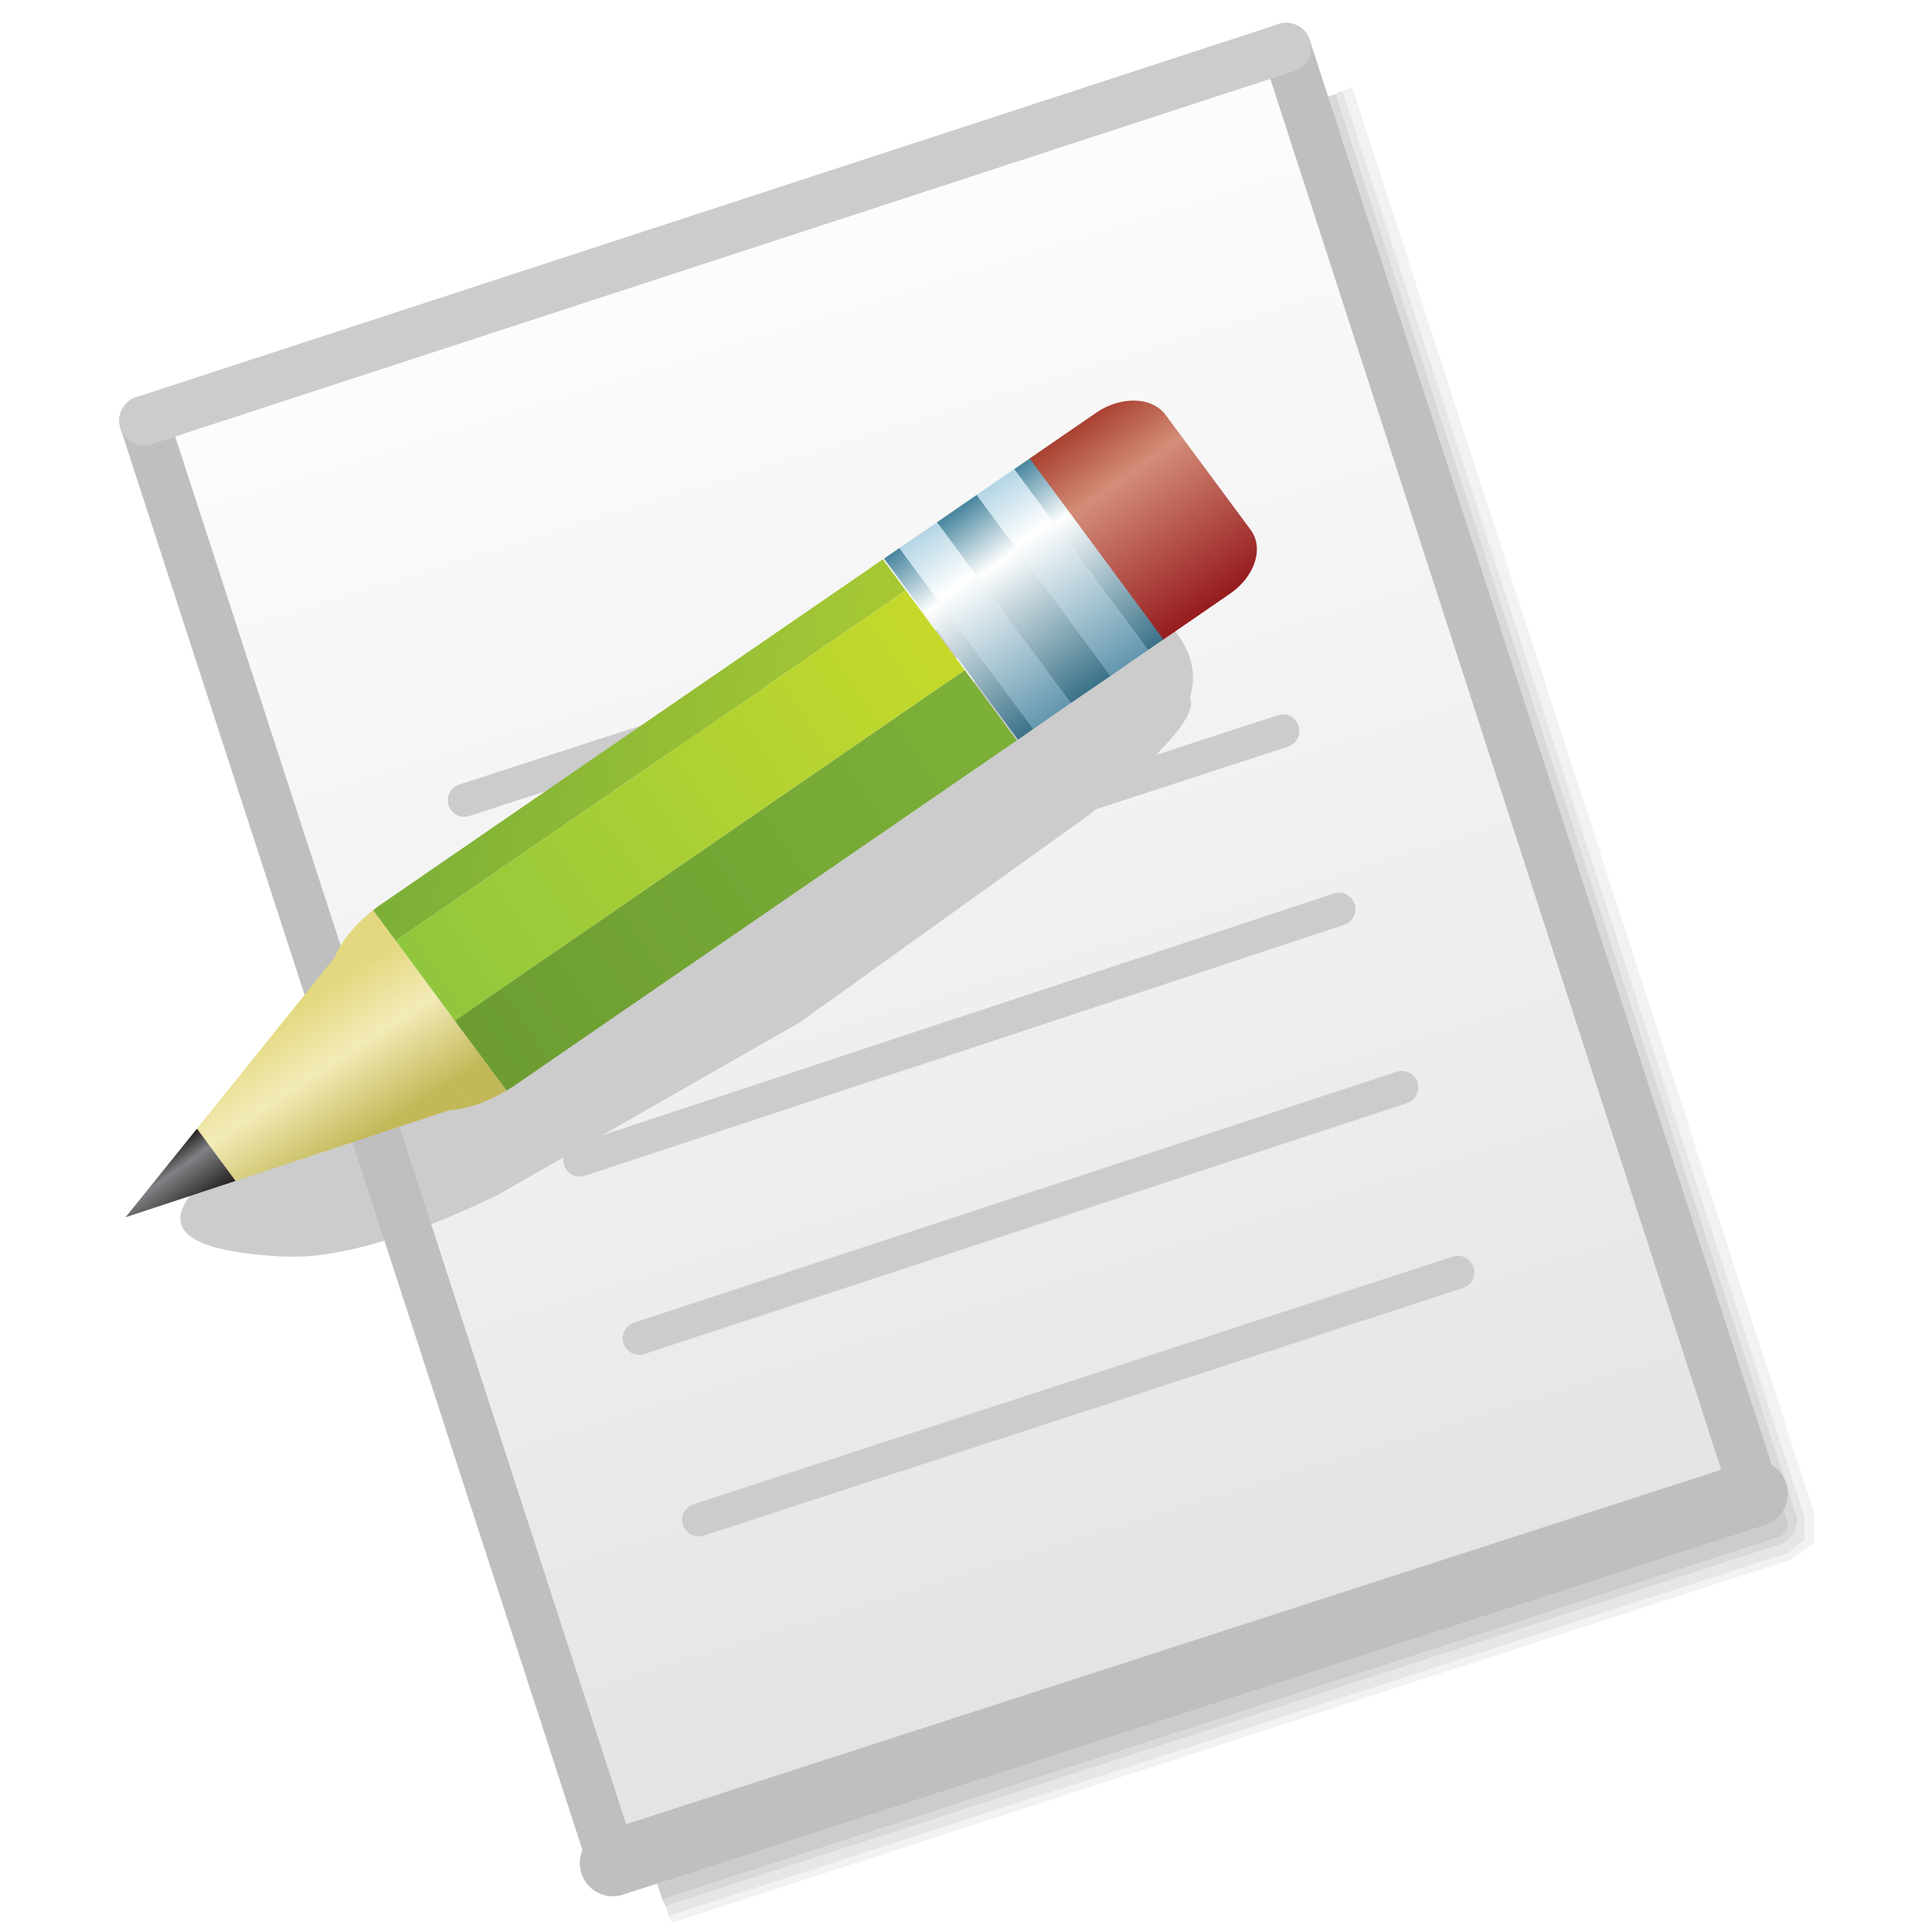
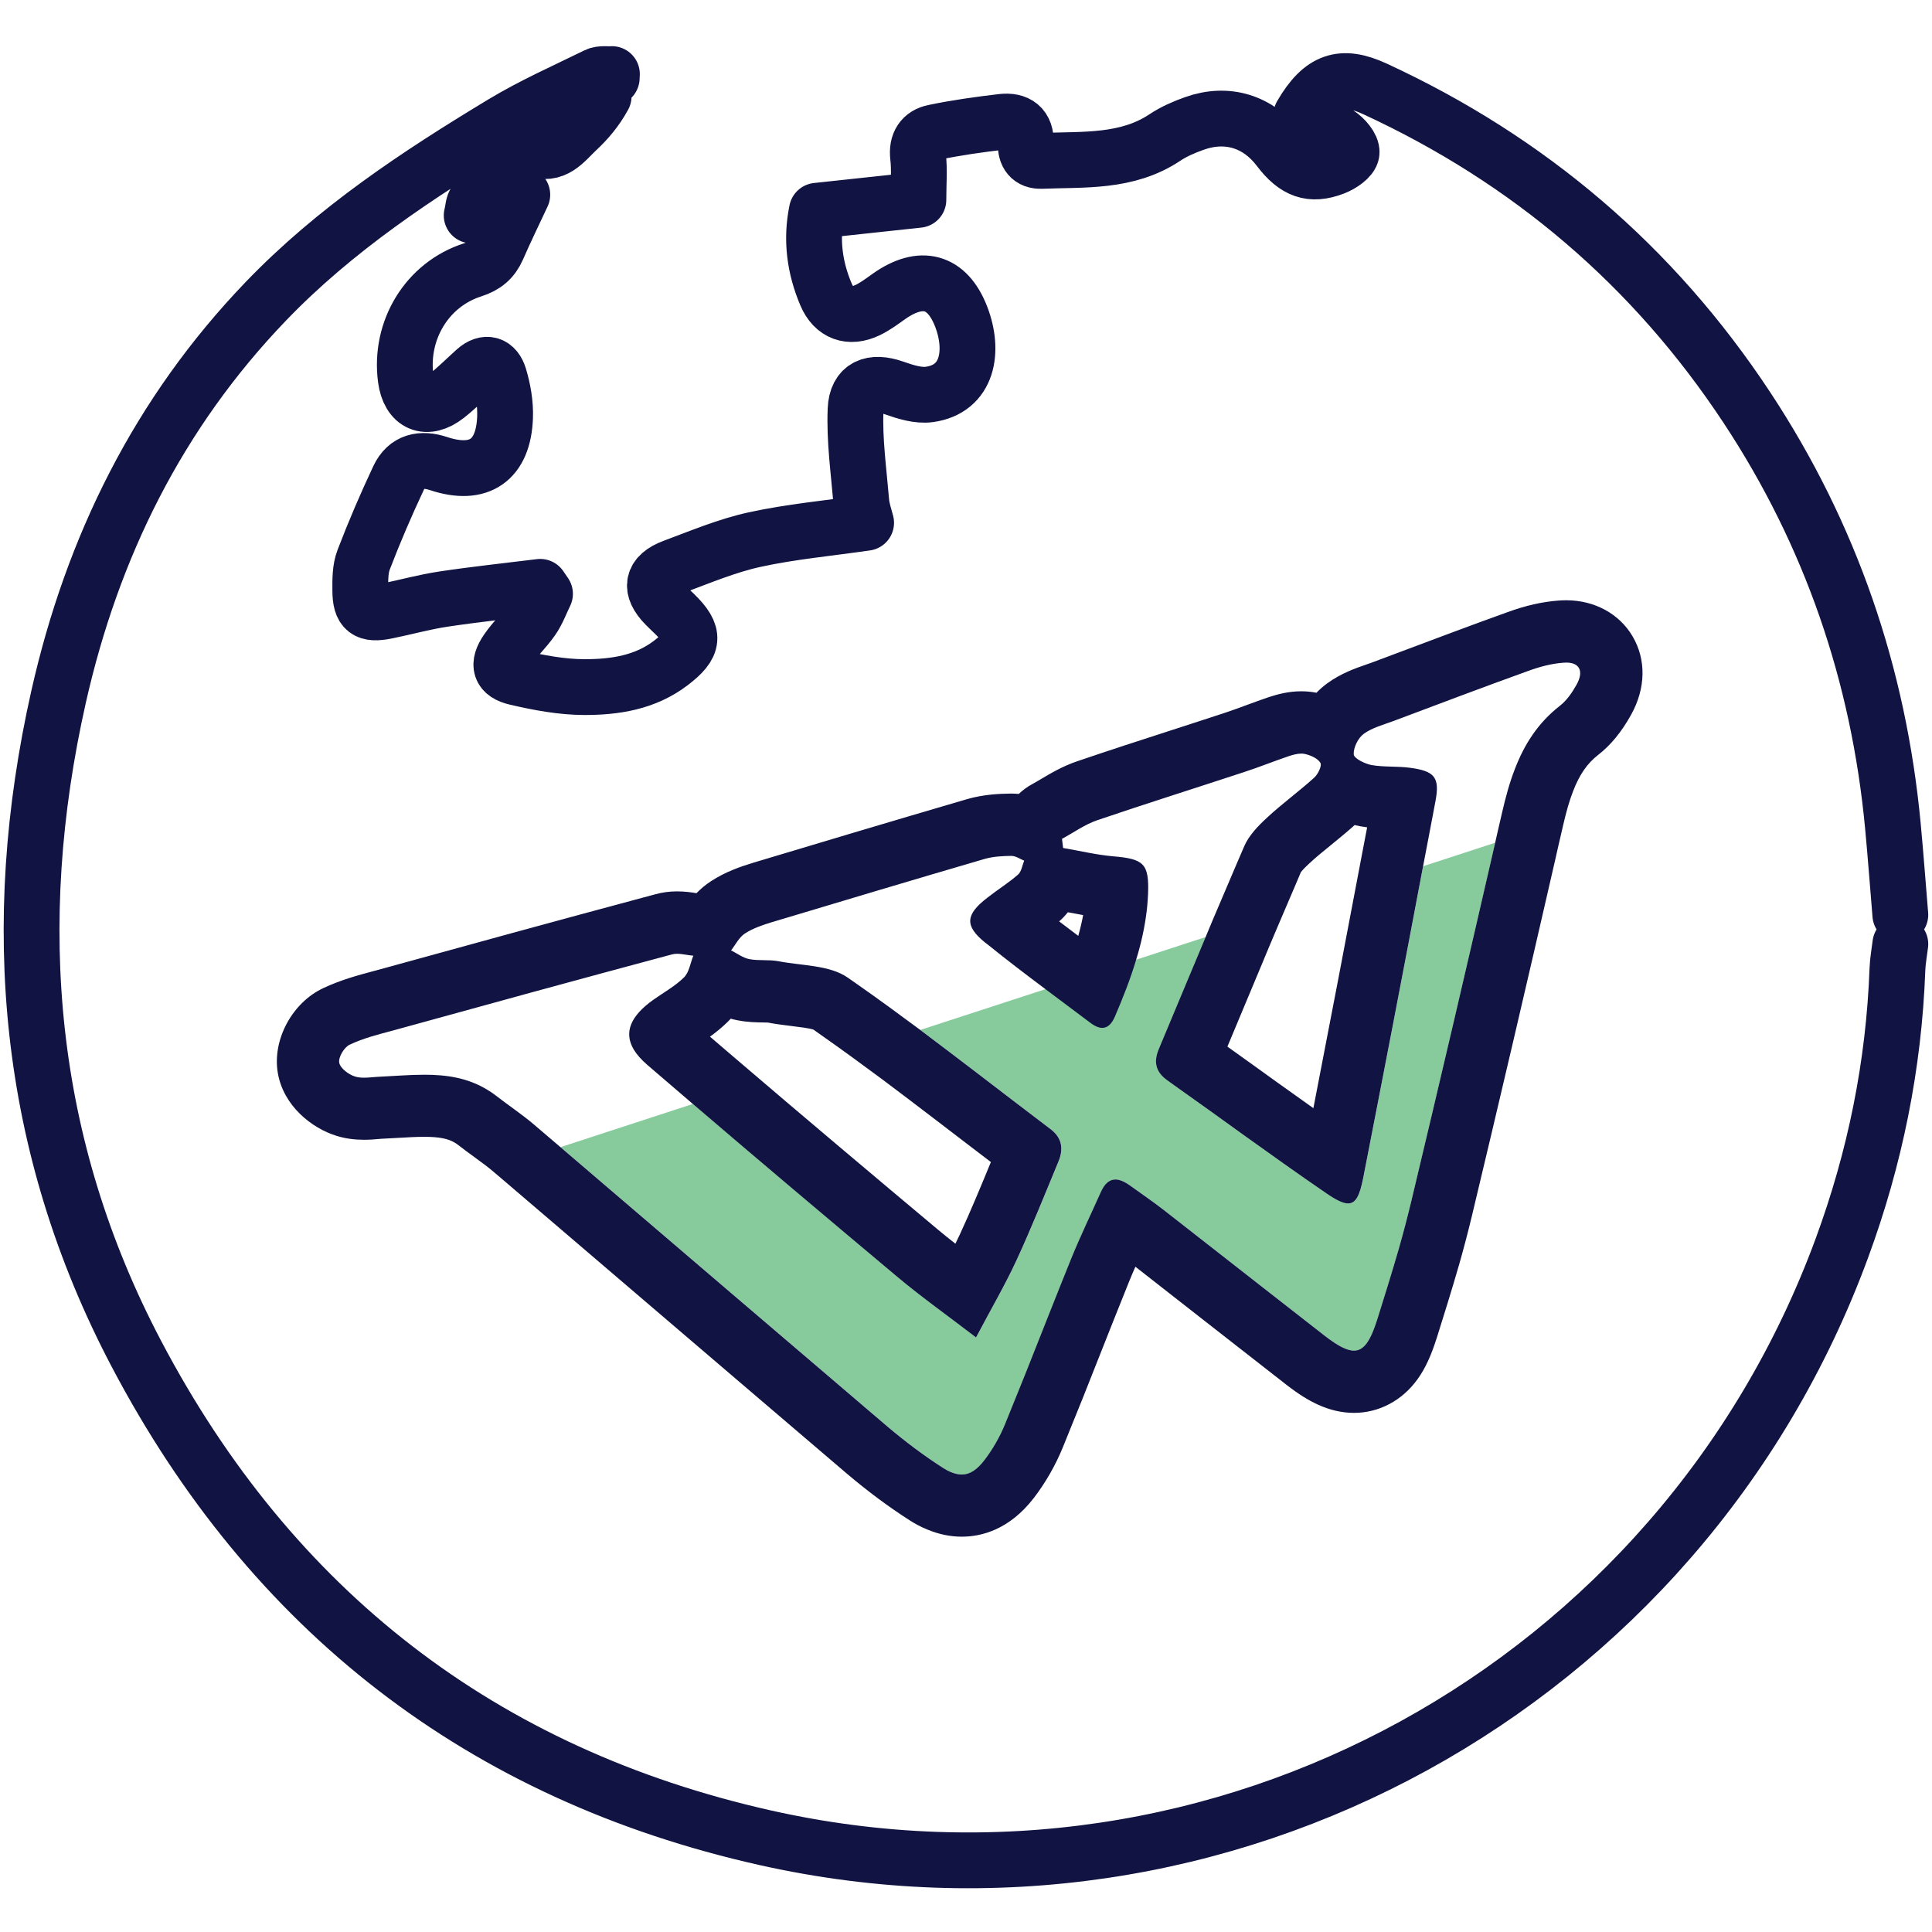
- <svg xmlns="http://www.w3.org/2000/svg" version="1.1" width="30" height="30" id="svg2" xml:space="preserve">
-   <defs id="defs6">
-     <clipPath id="clipPath20">
-       <path d="m 0,29.583 28.917,0 L 28.917,0 0,0 0,29.583 z" id="path22" />
-     </clipPath>
-     <clipPath id="clipPath28">
-       <path d="m 10.5,28.183 17.35,0 0,-27.8 -17.35,0 0,27.8 z" id="path30" />
-     </clipPath>
-     <clipPath id="clipPath44">
-       <path d="m 10.45,28.133 17.25,0 0,-27.649 -17.25,0 0,27.649 z" id="path46" />
-     </clipPath>
-     <clipPath id="clipPath60">
-       <path d="m 10.4,28.083 17.2,0 0,-27.45 -17.2,0 0,27.45 z" id="path62" />
-     </clipPath>
-     <clipPath id="clipPath76">
-       <path d="m 19.85,28.683 7.1,-21.85 -17.35,-5.6 -7.1,21.85 17.35,5.6 z" id="path78" />
-     </clipPath>
-     <linearGradient x1="0" y1="0" x2="1" y2="0" id="linearGradient84" gradientUnits="userSpaceOnUse" gradientTransform="matrix(8.750417,-26.92627,21.85102,7.100339,10.34473,28.43604)" spreadMethod="pad">
-       <stop id="stop86" style="stop-color:#ffffff;stop-opacity:1" offset="0" />
-       <stop id="stop88" style="stop-color:#e1e1e1;stop-opacity:1" offset="1" />
-     </linearGradient>
-     <clipPath id="clipPath96">
-       <path d="m 0,29.583 28.917,0 L 28.917,0 0,0 0,29.583 z" id="path98" />
-     </clipPath>
-     <clipPath id="clipPath140">
-       <path d="m 16.97,23.252 -1.022,-0.703 2.027,-2.742 1.024,0.705 c 0.378,0.259 0.517,0.691 0.313,0.967 l 0,0 -1.29,1.743 c -0.107,0.143 -0.285,0.215 -0.485,0.215 l 0,0 c -0.184,0 -0.386,-0.061 -0.567,-0.185" id="path142" />
-     </clipPath>
-     <linearGradient x1="0" y1="0" x2="1" y2="0" id="linearGradient148" gradientUnits="userSpaceOnUse" gradientTransform="matrix(1.991844,-2.792903,-2.792903,-1.991844,16.80957,23.16309)" spreadMethod="pad">
-       <stop id="stop150" style="stop-color:#a84031;stop-opacity:1" offset="0" />
-       <stop id="stop152" style="stop-color:#d48d78;stop-opacity:1" offset="0.309" />
-       <stop id="stop154" style="stop-color:#961b1e;stop-opacity:1" offset="1" />
-     </linearGradient>
-     <clipPath id="clipPath162">
-       <path d="m 13.99,21.203 2.029,-2.74 0.568,0.392 -2.026,2.739 -0.571,-0.391 z" id="path164" />
-     </clipPath>
-     <linearGradient x1="0" y1="0" x2="1" y2="0" id="linearGradient170" gradientUnits="userSpaceOnUse" gradientTransform="matrix(1.98504,-2.783363,-2.783363,-1.98504,14.29541,21.4209)" spreadMethod="pad">
-       <stop id="stop172" style="stop-color:#b4d5e5;stop-opacity:1" offset="0" />
-       <stop id="stop174" style="stop-color:#ffffff;stop-opacity:1" offset="0.285" />
-       <stop id="stop176" style="stop-color:#ffffff;stop-opacity:1" offset="0.285" />
-       <stop id="stop178" style="stop-color:#6397af;stop-opacity:1" offset="1" />
-     </linearGradient>
-     <clipPath id="clipPath186">
-       <path d="m 15.161,22.008 2.028,-2.742 0.569,0.394 -2.028,2.739 -0.569,-0.391 z" id="path188" />
-     </clipPath>
-     <linearGradient x1="0" y1="0" x2="1" y2="0" id="linearGradient194" gradientUnits="userSpaceOnUse" gradientTransform="matrix(1.98504,-2.783363,-2.783363,-1.98504,15.46777,22.22559)" spreadMethod="pad">
-       <stop id="stop196" style="stop-color:#b4d5e5;stop-opacity:1" offset="0" />
-       <stop id="stop198" style="stop-color:#ffffff;stop-opacity:1" offset="0.285" />
-       <stop id="stop200" style="stop-color:#ffffff;stop-opacity:1" offset="0.285" />
-       <stop id="stop202" style="stop-color:#6397af;stop-opacity:1" offset="1" />
-     </linearGradient>
-     <clipPath id="clipPath210">
-       <path d="m 14.561,21.594 2.026,-2.739 0.602,0.411 -2.028,2.742 -0.6,-0.414 z" id="path212" />
-     </clipPath>
-     <linearGradient x1="0" y1="0" x2="1" y2="0" id="linearGradient218" gradientUnits="userSpaceOnUse" gradientTransform="matrix(1.986174,-2.784953,-2.784953,-1.986174,14.88232,21.82227)" spreadMethod="pad">
-       <stop id="stop220" style="stop-color:#46859e;stop-opacity:1" offset="0" />
-       <stop id="stop222" style="stop-color:#ffffff;stop-opacity:1" offset="0.303" />
-       <stop id="stop224" style="stop-color:#ffffff;stop-opacity:1" offset="0.303" />
-       <stop id="stop226" style="stop-color:#3a7288;stop-opacity:1" offset="1" />
-     </linearGradient>
-     <clipPath id="clipPath234">
-       <path d="m 15.73,22.399 2.028,-2.739 0.233,0.159 -2.026,2.74 -0.235,-0.16 z" id="path236" />
-     </clipPath>
-     <linearGradient x1="0" y1="0" x2="1" y2="0" id="linearGradient242" gradientUnits="userSpaceOnUse" gradientTransform="matrix(1.982205,-2.779388,-2.779388,-1.982205,15.87012,22.49902)" spreadMethod="pad">
-       <stop id="stop244" style="stop-color:#46859e;stop-opacity:1" offset="0" />
-       <stop id="stop246" style="stop-color:#ffffff;stop-opacity:1" offset="0.303" />
-       <stop id="stop248" style="stop-color:#ffffff;stop-opacity:1" offset="0.303" />
-       <stop id="stop250" style="stop-color:#3a7288;stop-opacity:1" offset="1" />
-     </linearGradient>
-     <clipPath id="clipPath258">
-       <path d="m 13.758,21.043 2.029,-2.742 0.232,0.162 -2.029,2.74 -0.232,-0.16 z" id="path260" />
-     </clipPath>
-     <linearGradient x1="0" y1="0" x2="1" y2="0" id="linearGradient266" gradientUnits="userSpaceOnUse" gradientTransform="matrix(1.981638,-2.778593,-2.778593,-1.981638,13.89795,21.1416)" spreadMethod="pad">
-       <stop id="stop268" style="stop-color:#46859e;stop-opacity:1" offset="0" />
-       <stop id="stop270" style="stop-color:#ffffff;stop-opacity:1" offset="0.303" />
-       <stop id="stop272" style="stop-color:#ffffff;stop-opacity:1" offset="0.303" />
-       <stop id="stop274" style="stop-color:#3a7288;stop-opacity:1" offset="1" />
-     </linearGradient>
-     <clipPath id="clipPath282">
-       <path d="M 2.27,11.067 3.938,11.618 3.353,12.411 2.27,11.067 z" id="path284" />
-     </clipPath>
-     <linearGradient x1="0" y1="0" x2="1" y2="0" id="linearGradient290" gradientUnits="userSpaceOnUse" gradientTransform="matrix(0.5720951,-0.8021747,-1.232084,-0.878638,2.682129,11.93066)" spreadMethod="pad">
-       <stop id="stop292" style="stop-color:#231f20;stop-opacity:1" offset="0" />
-       <stop id="stop294" style="stop-color:#808184;stop-opacity:1" offset="0.337" />
-       <stop id="stop296" style="stop-color:#808184;stop-opacity:1" offset="0.337" />
-       <stop id="stop298" style="stop-color:#231f20;stop-opacity:1" offset="1" />
-     </linearGradient>
-     <clipPath id="clipPath306">
-       <path d="m 5.44,15.005 -2.087,-2.594 0.585,-0.793 3.231,1.071 c 0.106,0.003 0.224,0.028 0.347,0.063 l 0,0 -1.898,2.564 C 5.54,15.212 5.477,15.106 5.44,15.005" id="path308" />
-     </clipPath>
-     <linearGradient x1="0" y1="0" x2="1" y2="0" id="linearGradient314" gradientUnits="userSpaceOnUse" gradientTransform="matrix(1.323721,-2.262358,-3.353465,-2.202937,4.56543,14.06885)" spreadMethod="pad">
-       <stop id="stop316" style="stop-color:#e3d87f;stop-opacity:1" offset="0" />
-       <stop id="stop318" style="stop-color:#f3ebb7;stop-opacity:1" offset="0.382" />
-       <stop id="stop320" style="stop-color:#f3ebb7;stop-opacity:1" offset="0.382" />
-       <stop id="stop322" style="stop-color:#c2b858;stop-opacity:1" offset="0.865" />
-       <stop id="stop324" style="stop-color:#c2b858;stop-opacity:1" offset="1" />
-     </linearGradient>
-     <clipPath id="clipPath332">
-       <path d="M 5.997,15.698 C 5.845,15.577 5.719,15.447 5.618,15.316 l 0,0 1.898,-2.564 c 0.16,0.048 0.326,0.118 0.498,0.219 l 0,0 0.028,0.011 -0.002,0.002 -0.782,1.06 -0.897,1.21 -0.34,0.462 -0.005,0.006 -0.019,-0.024 z" id="path334" />
-     </clipPath>
-     <linearGradient x1="0" y1="0" x2="1" y2="0" id="linearGradient340" gradientUnits="userSpaceOnUse" gradientTransform="matrix(1.322485,-2.260245,-3.350332,-2.20088,6.242188,15.15576)" spreadMethod="pad">
-       <stop id="stop342" style="stop-color:#e3d87f;stop-opacity:1" offset="0" />
-       <stop id="stop344" style="stop-color:#f3ebb7;stop-opacity:1" offset="0.382" />
-       <stop id="stop346" style="stop-color:#f3ebb7;stop-opacity:1" offset="0.382" />
-       <stop id="stop348" style="stop-color:#c2b858;stop-opacity:1" offset="0.865" />
-       <stop id="stop350" style="stop-color:#c2b858;stop-opacity:1" offset="1" />
-     </linearGradient>
-     <clipPath id="clipPath358">
-       <path d="M 13.341,20.757 6.868,16.308 6.418,15.997 6.095,15.777 C 6.068,15.758 6.044,15.736 6.021,15.716 l 0,0 0.342,-0.462 0.399,0.276 6.924,4.757 0.401,0.275 -0.346,0.47 -0.4,-0.275 z" id="path360" />
-     </clipPath>
-     <linearGradient x1="0" y1="0" x2="1" y2="0" id="linearGradient366" gradientUnits="userSpaceOnUse" gradientTransform="matrix(7.057246,-1.181336,-1.181336,-7.057246,6.525879,18.73242)" spreadMethod="pad">
-       <stop id="stop368" style="stop-color:#7caf37;stop-opacity:1" offset="0" />
-       <stop id="stop370" style="stop-color:#a8c934;stop-opacity:1" offset="1" />
-     </linearGradient>
-     <clipPath id="clipPath378">
-       <path d="M 14.578,19.079 7.659,14.322 7.258,14.044 8.04,12.988 c 0.028,0.015 0.056,0.029 0.083,0.048 l 0,0 0.323,0.221 0.45,0.311 6.472,4.446 0.402,0.277 -0.789,1.064 -0.403,-0.276 z" id="path380" />
-     </clipPath>
-     <linearGradient x1="0" y1="0" x2="1" y2="0" id="linearGradient386" gradientUnits="userSpaceOnUse" gradientTransform="matrix(-9.608313,-6.326393,-6.326393,9.608313,16.88574,19.70703)" spreadMethod="pad">
-       <stop id="stop388" style="stop-color:#7fb439;stop-opacity:1" offset="0" />
-       <stop id="stop390" style="stop-color:#6c9c31;stop-opacity:1" offset="1" />
-     </linearGradient>
-     <clipPath id="clipPath398">
-       <path d="M 13.686,20.287 6.762,15.53 6.363,15.254 l 0.895,-1.21 0.401,0.278 6.919,4.757 0.403,0.276 -0.894,1.207 -0.401,-0.275 z" id="path400" />
-     </clipPath>
-     <linearGradient x1="0" y1="0" x2="1" y2="0" id="linearGradient406" gradientUnits="userSpaceOnUse" gradientTransform="matrix(-9.081083,-6.18965,-6.18965,9.081083,14.99609,20.25)" spreadMethod="pad">
-       <stop id="stop408" style="stop-color:#c9da2a;stop-opacity:1" offset="0" />
-       <stop id="stop410" style="stop-color:#8bc53f;stop-opacity:1" offset="1" />
-     </linearGradient>
-   </defs>
-   <g transform="matrix(1.25,0,0,-1.25,0,30)" id="g10">
-     <g transform="matrix(0.8201453,0,0,0.8201453,2.445137,18.24143)" id="g12">
-       <path d="m 0,0 7.05,-21.749 16.949,5.499 0.101,0.1 0,0.1 -7,21.6 L 0,0 z" id="path14" style="fill:#cccccc;fill-opacity:1;fill-rule:nonzero;stroke:none" />
-     </g>
-     <g transform="matrix(0.8201453,0,0,0.8201453,-0.3021854,-0.1978161)" id="g16">
-       <g clip-path="url(#clipPath20)" id="g18">
-         <g id="g24">
-           <g id="g26" />
-           <g id="g32">
-             <g clip-path="url(#clipPath28)" id="g34" style="opacity:0.247">
-               <g transform="translate(20.7002,28.1328)" id="g36">
-                 <path d="m 0,0 0.15,0.05 6.999,-21.6 0,-0.45 -0.349,-0.25 -16.95,-5.5 -0.05,0.101 16.95,5.499 0.25,0.2 0,0.35 L 0,0 z" id="path38" style="fill:#cccccc;fill-opacity:1;fill-rule:nonzero;stroke:none" />
-               </g>
-             </g>
-           </g>
-         </g>
-         <g id="g40">
-           <g id="g42" />
-           <g id="g48">
-             <g clip-path="url(#clipPath44)" id="g50" style="opacity:0.498">
-               <g transform="translate(20.7002,28.1328)" id="g52">
-                 <path d="m 0,0 7,-21.6 0,-0.35 -0.25,-0.2 -16.95,-5.499 -0.05,0.149 16.95,5.5 0.15,0.15 0.049,0.2 L -0.1,-0.05 0,0 z" id="path54" style="fill:#cccccc;fill-opacity:1;fill-rule:nonzero;stroke:none" />
-               </g>
-             </g>
-           </g>
-         </g>
-         <g id="g56">
-           <g id="g58" />
-           <g id="g64">
-             <g clip-path="url(#clipPath60)" id="g66" style="opacity:0.749">
-               <g transform="translate(20.4502,28.0332)" id="g68">
-                 <path d="M 0,0 0.15,0.05 7.149,-21.55 7.1,-21.75 6.95,-21.9 -10,-27.4 -10.05,-27.3 6.899,-21.8 7,-21.7 7,-21.6 0,0 z" id="path70" style="fill:#cccccc;fill-opacity:1;fill-rule:nonzero;stroke:none" />
-               </g>
-             </g>
-           </g>
-         </g>
-       </g>
-     </g>
-     <g transform="matrix(0.8201453,0,0,0.8201453,-0.3021854,-0.1978161)" id="g72">
-       <g clip-path="url(#clipPath76)" id="g74">
-         <g id="g80">
-           <g id="g82">
-             <path d="m 19.85,28.683 7.1,-21.85 -17.35,-5.6 -7.1,21.85 17.35,5.6 z" id="path90" style="fill:url(#linearGradient84);stroke:none" />
-           </g>
-         </g>
-       </g>
-     </g>
-     <g transform="matrix(0.8201453,0,0,0.8201453,-0.3021854,-0.1978161)" id="g92">
-       <g clip-path="url(#clipPath96)" id="g94">
-         <g transform="translate(4.6079,12.4346)" id="g100">
-           <path d="M 0,0 12.746,8.171 C 13.618,7.657 13.965,7.1 13.783,6.5 13.911,6.264 13.403,5.673 12.256,4.727 L 7.878,1.587 3.284,-1.038 C 1.915,-1.695 0.835,-2.004 0.047,-1.962 -2.01,-1.858 -2.026,-1.205 0,0" id="path102" style="fill:#cccccc;fill-opacity:1;fill-rule:nonzero;stroke:none" />
-         </g>
-         <g transform="translate(9.6499,1.2832)" id="g104">
-           <path d="M 0,0 -7.1,21.85 M 10.2,27.5 17.3,5.6" id="path106" style="fill:none;stroke:#bfbfbf;stroke-width:0.75;stroke-linecap:round;stroke-linejoin:round;stroke-miterlimit:4;stroke-opacity:1;stroke-dasharray:none" />
-         </g>
-         <g transform="translate(7.3999,17.3828)" id="g108">
-           <path d="M 0,0 11.55,3.75" id="path110" style="fill:none;stroke:#cccccc;stroke-width:0.5;stroke-linecap:round;stroke-linejoin:round;stroke-miterlimit:4;stroke-opacity:1;stroke-dasharray:none" />
-         </g>
-         <g transform="translate(26.9502,6.8828)" id="g112">
-           <path d="M 0,0 -17.3,-5.6" id="path114" style="fill:none;stroke:#bfbfbf;stroke-width:1;stroke-linecap:round;stroke-linejoin:round;stroke-miterlimit:4;stroke-opacity:1;stroke-dasharray:none" />
-         </g>
-         <g transform="translate(2.5498,23.1328)" id="g116">
-           <path d="M 0,0 17.3,5.65" id="path118" style="fill:none;stroke:#cccccc;stroke-width:0.75;stroke-linecap:round;stroke-linejoin:round;stroke-miterlimit:4;stroke-opacity:1;stroke-dasharray:none" />
-         </g>
-         <g transform="translate(8.2998,14.6831)" id="g120">
-           <path d="M 0,0 11.5,3.75" id="path122" style="fill:none;stroke:#cccccc;stroke-width:0.5;stroke-linecap:round;stroke-linejoin:round;stroke-miterlimit:4;stroke-opacity:1;stroke-dasharray:none" />
-         </g>
-         <g transform="translate(9.1499,11.9331)" id="g124">
-           <path d="M 0,0 11.5,3.8" id="path126" style="fill:none;stroke:#cccccc;stroke-width:0.5;stroke-linecap:round;stroke-linejoin:round;stroke-miterlimit:4;stroke-opacity:1;stroke-dasharray:none" />
-         </g>
-         <g transform="translate(10.0498,9.2329)" id="g128">
-           <path d="M 0,0 11.55,3.8" id="path130" style="fill:none;stroke:#cccccc;stroke-width:0.5;stroke-linecap:round;stroke-linejoin:round;stroke-miterlimit:4;stroke-opacity:1;stroke-dasharray:none" />
-         </g>
-         <g transform="translate(10.9502,6.4829)" id="g132">
-           <path d="M 0,0 11.5,3.75" id="path134" style="fill:none;stroke:#cccccc;stroke-width:0.5;stroke-linecap:round;stroke-linejoin:round;stroke-miterlimit:4;stroke-opacity:1;stroke-dasharray:none" />
-         </g>
-       </g>
-     </g>
-     <g transform="matrix(0.8201453,0,0,0.8201453,-0.3021854,-0.1978161)" id="g136">
-       <g clip-path="url(#clipPath140)" id="g138">
-         <g id="g144">
-           <g id="g146">
-             <path d="m 16.97,23.252 -1.022,-0.703 2.027,-2.742 1.024,0.705 c 0.378,0.259 0.517,0.691 0.313,0.967 l 0,0 -1.29,1.743 c -0.107,0.143 -0.285,0.215 -0.485,0.215 l 0,0 c -0.184,0 -0.386,-0.061 -0.567,-0.185" id="path156" style="fill:url(#linearGradient148);stroke:none" />
-           </g>
-         </g>
-       </g>
-     </g>
-     <g transform="matrix(0.8201453,0,0,0.8201453,-0.3021854,-0.1978161)" id="g158">
-       <g clip-path="url(#clipPath162)" id="g160">
-         <g id="g166">
-           <g id="g168">
-             <path d="m 13.99,21.203 2.029,-2.74 0.568,0.392 -2.026,2.739 -0.571,-0.391 z" id="path180" style="fill:url(#linearGradient170);stroke:none" />
-           </g>
-         </g>
-       </g>
-     </g>
-     <g transform="matrix(0.8201453,0,0,0.8201453,-0.3021854,-0.1978161)" id="g182">
-       <g clip-path="url(#clipPath186)" id="g184">
-         <g id="g190">
-           <g id="g192">
-             <path d="m 15.161,22.008 2.028,-2.742 0.569,0.394 -2.028,2.739 -0.569,-0.391 z" id="path204" style="fill:url(#linearGradient194);stroke:none" />
-           </g>
-         </g>
-       </g>
-     </g>
-     <g transform="matrix(0.8201453,0,0,0.8201453,-0.3021854,-0.1978161)" id="g206">
-       <g clip-path="url(#clipPath210)" id="g208">
-         <g id="g214">
-           <g id="g216">
-             <path d="m 14.561,21.594 2.026,-2.739 0.602,0.411 -2.028,2.742 -0.6,-0.414 z" id="path228" style="fill:url(#linearGradient218);stroke:none" />
-           </g>
-         </g>
-       </g>
-     </g>
-     <g transform="matrix(0.8201453,0,0,0.8201453,-0.3021854,-0.1978161)" id="g230">
-       <g clip-path="url(#clipPath234)" id="g232">
-         <g id="g238">
-           <g id="g240">
-             <path d="m 15.73,22.399 2.028,-2.739 0.233,0.159 -2.026,2.74 -0.235,-0.16 z" id="path252" style="fill:url(#linearGradient242);stroke:none" />
-           </g>
-         </g>
-       </g>
-     </g>
-     <g transform="matrix(0.8201453,0,0,0.8201453,-0.3021854,-0.1978161)" id="g254">
-       <g clip-path="url(#clipPath258)" id="g256">
-         <g id="g262">
-           <g id="g264">
-             <path d="m 13.758,21.043 2.029,-2.742 0.232,0.162 -2.029,2.74 -0.232,-0.16 z" id="path276" style="fill:url(#linearGradient266);stroke:none" />
-           </g>
-         </g>
-       </g>
-     </g>
-     <g transform="matrix(0.8201453,0,0,0.8201453,-0.3021854,-0.1978161)" id="g278">
-       <g clip-path="url(#clipPath282)" id="g280">
-         <g id="g286">
-           <g id="g288">
-             <path d="M 2.27,11.067 3.938,11.618 3.353,12.411 2.27,11.067 z" id="path300" style="fill:url(#linearGradient290);stroke:none" />
-           </g>
-         </g>
-       </g>
-     </g>
-     <g transform="matrix(0.8201453,0,0,0.8201453,-0.3021854,-0.1978161)" id="g302">
-       <g clip-path="url(#clipPath306)" id="g304">
-         <g id="g310">
-           <g id="g312">
-             <path d="m 5.44,15.005 -2.087,-2.594 0.585,-0.793 3.231,1.071 c 0.106,0.003 0.224,0.028 0.347,0.063 l 0,0 -1.898,2.564 C 5.54,15.212 5.477,15.106 5.44,15.005" id="path326" style="fill:url(#linearGradient314);stroke:none" />
-           </g>
-         </g>
-       </g>
-     </g>
-     <g transform="matrix(0.8201453,0,0,0.8201453,-0.3021854,-0.1978161)" id="g328">
-       <g clip-path="url(#clipPath332)" id="g330">
-         <g id="g336">
-           <g id="g338">
-             <path d="M 5.997,15.698 C 5.845,15.577 5.719,15.447 5.618,15.316 l 0,0 1.898,-2.564 c 0.16,0.048 0.326,0.118 0.498,0.219 l 0,0 0.028,0.011 -0.002,0.002 -0.782,1.06 -0.897,1.21 -0.34,0.462 -0.005,0.006 -0.019,-0.024 z" id="path352" style="fill:url(#linearGradient340);stroke:none" />
-           </g>
-         </g>
-       </g>
-     </g>
-     <g transform="matrix(0.8201453,0,0,0.8201453,-0.3021854,-0.1978161)" id="g354">
-       <g clip-path="url(#clipPath358)" id="g356">
-         <g id="g362">
-           <g id="g364">
-             <path d="M 13.341,20.757 6.868,16.308 6.418,15.997 6.095,15.777 C 6.068,15.758 6.044,15.736 6.021,15.716 l 0,0 0.342,-0.462 0.399,0.276 6.924,4.757 0.401,0.275 -0.346,0.47 -0.4,-0.275 z" id="path372" style="fill:url(#linearGradient366);stroke:none" />
-           </g>
-         </g>
-       </g>
-     </g>
-     <g transform="matrix(0.8201453,0,0,0.8201453,-0.3021854,-0.1978161)" id="g374">
-       <g clip-path="url(#clipPath378)" id="g376">
-         <g id="g382">
-           <g id="g384">
-             <path d="M 14.578,19.079 7.659,14.322 7.258,14.044 8.04,12.988 c 0.028,0.015 0.056,0.029 0.083,0.048 l 0,0 0.323,0.221 0.45,0.311 6.472,4.446 0.402,0.277 -0.789,1.064 -0.403,-0.276 z" id="path392" style="fill:url(#linearGradient386);stroke:none" />
-           </g>
-         </g>
-       </g>
-     </g>
-     <g transform="matrix(0.8201453,0,0,0.8201453,-0.3021854,-0.1978161)" id="g394">
-       <g clip-path="url(#clipPath398)" id="g396">
-         <g id="g402">
-           <g id="g404">
-             <path d="M 13.686,20.287 6.762,15.53 6.363,15.254 l 0.895,-1.21 0.401,0.278 6.919,4.757 0.403,0.276 -0.894,1.207 -0.401,-0.275 z" id="path412" style="fill:url(#linearGradient406);stroke:none" />
-           </g>
-         </g>
-       </g>
+ <svg xmlns="http://www.w3.org/2000/svg" xml:space="preserve" style="enable-background:new 0 0 512 512;" viewBox="0 0 512 512" y="0px" x="0px" id="Layer_1" version="1.1">
+   <defs id="defs27">
+ 	
+ 	
+ 	
+ 	
+ </defs>
+   <style id="style10" type="text/css">
+ 	.st0{opacity:0.6;fill:#87CB9D;}
+ 	.st1{fill:#87CB9D;}
+ 	.st2{fill:none;stroke:#111342;stroke-width:13.695;stroke-linecap:round;stroke-linejoin:round;stroke-miterlimit:10;}
+ 	.st3{fill:#111342;}
+ </style>
+   <g transform="matrix(1.079773,0,0,1.079773,-14.97371,-50.50236)" id="g58">
+     <path id="path14" d="m 380.845,253.598 c -6.754,29.461 -13.608,58.832 -20.641,88.215 -0.915,3.796 -1.909,7.569 -2.981,11.342 -1.686,5.839 -3.494,11.621 -5.303,17.404 -2.166,6.832 -4.175,8.942 -8.261,7.055 -1.328,-0.581 -2.858,-1.608 -4.666,-3.003 -9.534,-7.413 -19.034,-14.881 -28.568,-22.316 -3.639,-2.858 -7.29,-5.705 -10.951,-8.562 -2.702,-2.11 -5.559,-4.03 -8.328,-6.04 -0.994,-0.714 -1.931,-1.172 -2.78,-1.351 -1.73,-0.357 -3.182,0.514 -4.276,2.958 -2.423,5.426 -5.024,10.806 -7.268,16.31 -3.818,9.456 -7.547,18.956 -11.309,28.434 -1.63,4.075 -3.282,8.149 -4.945,12.235 -1.273,3.137 -3.037,6.196 -5.068,8.864 -2.579,3.338 -4.99,4.309 -8.205,2.925 -0.614,-0.234 -1.25,-0.592 -1.931,-1.016 -4.745,-3.037 -9.299,-6.475 -13.608,-10.114 -26.804,-22.852 -53.563,-45.76 -80.311,-68.623 l 32.486,-10.605 c 16.69,14.289 33.48,28.434 50.325,42.556 5.917,4.945 12.202,9.4 19.19,14.758 0.056,-0.1 0.123,-0.234 0.179,-0.335 3.572,-6.776 6.955,-12.559 9.757,-18.621 3.673,-7.948 6.933,-16.131 10.293,-24.236 1.273,-3.059 0.893,-5.783 -1.931,-7.926 -6.196,-4.689 -12.358,-9.433 -18.52,-14.144 -4.488,-3.416 -8.964,-6.832 -13.474,-10.215 l 30.733,-10.014 22.271,-7.234 17.047,-5.559 c -3.851,9.143 -7.647,18.319 -11.487,27.474 -1.351,3.182 -0.815,5.682 2.11,7.748 0.871,0.614 1.73,1.228 2.601,1.864 5.225,3.695 10.427,7.435 15.618,11.186 6.91,4.945 13.809,9.891 20.82,14.68 5.917,4.052 7.591,3.26 8.964,-3.673 4.99,-25.531 9.913,-51.085 14.725,-76.649 z" class="st1" style="stroke-width:1.116" />
+     <path id="path16" d="m 480.268,271.292 c -0.603,-7.256 -1.139,-14.524 -1.82,-21.769 -3.494,-37.197 -15.283,-71.581 -35.857,-102.75 -22.919,-34.719 -53.462,-60.73 -91.251,-78.179 -8.172,-3.773 -13.084,-2.166 -18.085,6.408 3.037,1.507 6.229,2.746 9.009,4.588 1.552,1.027 3.472,3.17 3.327,4.633 -0.134,1.373 -2.568,2.981 -4.309,3.65 -5.705,2.188 -9.478,0.77 -13.508,-4.544 -5.113,-6.754 -12.726,-9.121 -20.753,-6.263 -2.512,0.893 -5.035,1.976 -7.245,3.45 -9.31,6.207 -19.916,5.325 -30.276,5.738 -2.791,0.112 -3.985,-1.608 -3.874,-4.287 0.179,-4.153 -2.166,-5.727 -5.883,-5.292 -5.571,0.659 -11.152,1.429 -16.645,2.579 -2.869,0.592 -4.298,2.657 -3.907,5.995 0.38,3.226 0.078,6.531 0.078,10.572 -8.35,0.893 -16.567,1.775 -24.917,2.679 -1.474,7.145 -0.536,13.988 2.255,20.563 1.942,4.577 5.783,5.95 10.248,3.796 1.864,-0.904 3.55,-2.177 5.247,-3.383 7.759,-5.448 14.222,-3.918 17.672,5.024 3.249,8.429 1.708,17.761 -7.815,19.079 -2.757,0.38 -5.872,-0.614 -8.607,-1.574 -5.414,-1.909 -9.266,-0.447 -9.5,5.28 -0.313,7.491 0.77,15.049 1.395,22.573 0.167,2.032 0.904,4.019 1.195,5.225 -9.266,1.34 -18.453,2.177 -27.395,4.131 -6.787,1.485 -13.318,4.253 -19.871,6.687 -5.381,1.998 -5.984,5.314 -1.976,9.377 0.737,0.748 1.496,1.462 2.244,2.188 5.124,5.001 4.867,7.625 -0.982,12.057 -6.285,4.778 -13.709,5.894 -21.166,5.883 -5.582,-0.011 -11.253,-1.083 -16.723,-2.356 -4.064,-0.949 -4.644,-3.17 -2.255,-6.654 1.842,-2.69 4.298,-4.968 6.173,-7.647 1.317,-1.887 2.11,-4.142 3.137,-6.229 -0.391,-0.569 -0.781,-1.15 -1.172,-1.719 -7.915,0.982 -15.852,1.82 -23.734,3.003 -4.7,0.703 -9.322,1.998 -13.988,2.947 -4.856,0.994 -6.419,-0.167 -6.441,-5.068 -0.011,-2.523 -0.056,-5.236 0.826,-7.524 2.601,-6.799 5.481,-13.497 8.574,-20.083 1.965,-4.186 5.571,-4.934 9.846,-3.517 9.902,3.282 15.908,-0.815 16.288,-11.387 0.123,-3.338 -0.491,-6.821 -1.462,-10.025 -0.893,-2.925 -3.148,-3.907 -5.839,-1.496 -2.333,2.088 -4.544,4.331 -7,6.263 -4.945,3.896 -9.255,2.032 -10.081,-4.22 -1.574,-11.856 5.247,-23.142 16.455,-26.703 2.97,-0.949 4.845,-2.512 6.062,-5.292 1.931,-4.421 4.052,-8.763 6.095,-13.14 -0.38,-0.38 -0.759,-0.748 -1.15,-1.128 -3.517,1.942 -7.044,3.885 -11.275,6.218 0.402,-1.585 0.346,-2.735 0.904,-3.327 3.762,-4.008 7.614,-7.937 11.532,-11.8 0.692,-0.681 2.076,-1.485 2.735,-1.228 5.158,2.054 7.692,-1.809 10.628,-4.566 2.478,-2.311 4.711,-4.878 6.587,-8.306 -2.824,0.67 -5.649,1.34 -8.462,2.009 -0.134,-0.368 -0.279,-0.737 -0.413,-1.105 3.617,-1.809 7.245,-3.606 10.862,-5.414 0.011,-0.324 0.022,-0.647 0.045,-0.96 -1.261,0.089 -2.69,-0.179 -3.751,0.335 -7.748,3.807 -15.685,7.312 -23.053,11.755 -20.854,12.593 -41.171,26.011 -58.173,43.717 -26.313,27.407 -42.533,60.228 -50.828,97.023 -12.593,55.941 -7.792,110.162 19.101,161.258 33.156,63.019 84.843,103.185 154.359,118.781 111.803,25.073 224.556,-37.052 264.187,-144.636 8.149,-22.115 12.805,-44.956 13.664,-68.544 0.078,-2.065 0.469,-4.108 0.714,-6.173" class="st2" />
+     <g id="g20" transform="matrix(1.11636,0,0,1.11636,-28.12251,-29.83485)">
+       <path id="path18" d="m 381.96,214.29 c 2.97,0 3.88,1.95 2.27,4.84 -0.96,1.73 -2.17,3.49 -3.7,4.68 -4.86,3.79 -7.83,8.56 -9.86,13.85 -1.19,3.04 -2.05,6.25 -2.81,9.54 -0.32,1.35 -0.62,2.72 -0.94,4.06 -0.21,0.87 -0.41,1.76 -0.59,2.62 -6.05,26.39 -12.19,52.7 -18.49,79.02 -0.82,3.4 -1.71,6.78 -2.67,10.16 -1.51,5.23 -3.13,10.41 -4.75,15.59 -1.49,4.7 -2.9,6.91 -5.14,6.91 -0.67,0 -1.42,-0.2 -2.26,-0.59 -1.19,-0.52 -2.56,-1.44 -4.18,-2.69 -8.54,-6.64 -17.05,-13.33 -25.59,-19.99 -3.26,-2.56 -6.53,-5.11 -9.81,-7.67 -2.42,-1.89 -4.98,-3.61 -7.46,-5.41 -0.89,-0.64 -1.73,-1.05 -2.49,-1.21 -0.22,-0.05 -0.44,-0.07 -0.65,-0.07 -1.27,0 -2.34,0.84 -3.19,2.72 -2.17,4.86 -4.5,9.68 -6.51,14.61 -3.42,8.47 -6.76,16.98 -10.13,25.47 -1.46,3.65 -2.94,7.3 -4.43,10.96 -1.14,2.81 -2.72,5.55 -4.54,7.94 -1.63,2.11 -3.19,3.17 -4.98,3.17 -0.74,0 -1.52,-0.18 -2.37,-0.54 -0.55,-0.21 -1.12,-0.52 -1.73,-0.91 -4.25,-2.72 -8.33,-5.8 -12.19,-9.06 -24.01,-20.47 -47.98,-40.99 -71.94,-61.47 -0.09,-0.07 -0.18,-0.16 -0.27,-0.23 -1.85,-1.57 -3.72,-3.17 -5.57,-4.75 -2.65,-2.26 -5.57,-4.18 -8.31,-6.32 -0.64,-0.5 -1.28,-0.94 -1.94,-1.32 -4.37,-2.67 -9.06,-3.3 -13.85,-3.3 -3.2,0 -6.44,0.28 -9.66,0.43 -1.18,0.04 -2.41,0.22 -3.58,0.22 -0.68,0 -1.34,-0.06 -1.97,-0.25 -1.42,-0.43 -3.29,-1.85 -3.49,-3.06 -0.21,-1.21 1.1,-3.4 2.31,-3.95 2.99,-1.42 6.25,-2.24 9.47,-3.1 20.43,-5.64 40.86,-11.25 61.33,-16.73 0.38,-0.11 0.77,-0.15 1.17,-0.15 1.16,0 2.4,0.34 3.57,0.42 -0.66,1.62 -0.91,3.65 -2.05,4.77 -1.96,1.94 -4.5,3.33 -6.78,4.95 -4.95,3.54 -6.51,7.12 -4.27,10.91 0.66,1.1 1.67,2.24 2.99,3.38 3.33,2.88 6.66,5.73 10,8.58 14.95,12.8 29.99,25.47 45.08,38.12 5.3,4.43 10.93,8.42 17.19,13.22 0.05,-0.09 0.11,-0.21 0.16,-0.3 3.2,-6.07 6.23,-11.25 8.74,-16.68 3.29,-7.12 6.21,-14.45 9.22,-21.71 1.14,-2.74 0.8,-5.18 -1.73,-7.1 -5.55,-4.2 -11.07,-8.45 -16.59,-12.67 -4.02,-3.06 -8.03,-6.12 -12.07,-9.15 -4.61,-3.42 -9.24,-6.82 -13.95,-10.11 -0.66,-0.46 -1.32,-0.94 -1.99,-1.39 -3.99,-2.78 -10.09,-2.6 -15.27,-3.61 -2.08,-0.39 -4.31,-0.05 -6.39,-0.46 -1.39,-0.27 -2.67,-1.26 -3.99,-1.92 1,-1.28 1.78,-2.9 3.06,-3.72 1.76,-1.14 3.86,-1.85 5.89,-2.47 15.57,-4.68 31.16,-9.34 46.75,-13.9 1.89,-0.55 3.95,-0.66 5.93,-0.68 0.94,0 1.87,0.66 2.81,1.05 -0.43,1.03 -0.59,2.4 -1.35,3.06 -2.12,1.85 -4.52,3.33 -6.73,5.07 -4.77,3.67 -5.11,6.14 -0.55,9.84 0.23,0.18 0.46,0.37 0.68,0.52 4.15,3.36 8.38,6.57 12.62,9.75 3.31,2.49 6.64,4.98 9.95,7.46 0.21,0.16 0.41,0.3 0.62,0.41 0.02,0.02 0.05,0.05 0.07,0.05 0.67,0.4 1.28,0.6 1.84,0.6 1.17,0 2.1,-0.85 2.81,-2.52 1.76,-4.11 3.4,-8.24 4.66,-12.49 1.1,-3.54 1.89,-7.12 2.33,-10.82 0.09,-0.78 0.16,-1.55 0.21,-2.35 0.02,-0.39 0.05,-0.8 0.07,-1.21 0.27,-6.78 -0.96,-7.76 -7.69,-8.33 -3.67,-0.32 -7.33,-1.21 -10.98,-1.83 -0.09,-0.66 -0.16,-1.35 -0.25,-2.01 2.56,-1.37 5,-3.15 7.74,-4.09 10.73,-3.65 21.55,-7.05 32.3,-10.59 3.29,-1.07 6.51,-2.37 9.79,-3.49 0.88,-0.29 1.87,-0.57 2.78,-0.57 0.25,0 0.5,0.02 0.73,0.07 1.28,0.27 2.88,0.96 3.47,1.96 0.39,0.62 -0.53,2.53 -1.39,3.29 -3.36,3.04 -7.08,5.73 -10.39,8.81 -1.94,1.8 -3.93,3.86 -4.95,6.21 -0.57,1.3 -1.12,2.58 -1.67,3.88 -1.8,4.18 -3.56,8.35 -5.34,12.53 -0.5,1.19 -1,2.37 -1.48,3.56 -3.45,8.19 -6.85,16.41 -10.29,24.61 -1.21,2.85 -0.73,5.09 1.89,6.94 0.78,0.55 1.55,1.1 2.33,1.67 4.68,3.31 9.34,6.66 13.99,10.02 6.19,4.43 12.37,8.86 18.65,13.15 2.1,1.44 3.61,2.2 4.74,2.2 1.71,0 2.55,-1.74 3.3,-5.49 4.47,-22.87 8.88,-45.76 13.19,-68.66 0.91,-4.77 1.83,-9.52 2.72,-14.29 1,-5.27 -0.21,-6.64 -5.66,-7.35 -2.76,-0.37 -5.64,-0.11 -8.38,-0.59 -1.48,-0.27 -3.88,-1.46 -3.93,-2.35 -0.09,-1.48 0.96,-3.61 2.21,-4.52 1.89,-1.37 4.34,-1.99 6.57,-2.83 9.86,-3.7 19.7,-7.44 29.6,-11 2.49,-0.91 5.11,-1.62 7.74,-1.8 0.22,-0.02 0.42,-0.03 0.61,-0.03 m 0,-13.7 c -0.53,0 -1.07,0.02 -1.62,0.06 -3.62,0.26 -7.35,1.1 -11.4,2.59 -7.94,2.85 -15.92,5.86 -23.64,8.76 -2.03,0.77 -4.07,1.53 -6.1,2.29 -0.45,0.17 -0.88,0.31 -1.3,0.46 -2.28,0.79 -5.41,1.87 -8.48,4.09 -0.85,0.62 -1.65,1.32 -2.38,2.08 -1.08,-0.21 -2.21,-0.32 -3.34,-0.32 -2.84,0 -5.25,0.67 -7.03,1.25 -0.05,0.02 -0.11,0.04 -0.16,0.05 -1.64,0.56 -3.22,1.14 -4.74,1.7 -1.71,0.63 -3.33,1.23 -4.89,1.74 -3.9,1.29 -7.79,2.54 -11.67,3.8 -6.81,2.2 -13.85,4.48 -20.79,6.85 -3.23,1.1 -5.82,2.65 -7.91,3.89 -0.69,0.41 -1.34,0.8 -1.89,1.09 -1.12,0.6 -2.14,1.35 -3.03,2.2 -0.52,-0.05 -1.06,-0.08 -1.62,-0.08 -0.05,0 -0.1,0 -0.16,0 -2.6,0.03 -6.03,0.2 -9.58,1.22 -17.27,5.06 -34.13,10.11 -46.88,13.94 -3.03,0.92 -6.24,2.04 -9.39,4.08 -1.29,0.83 -2.35,1.76 -3.23,2.66 -0.01,0 -0.03,0 -0.04,-0.01 -0.98,-0.16 -2.46,-0.39 -4.21,-0.39 -1.65,0 -3.25,0.21 -4.77,0.63 -21.4,5.73 -42.88,11.64 -61.34,16.73 l -0.72,0.19 c -3.33,0.89 -7.11,1.91 -10.96,3.72 -6.85,3.2 -11.24,11.35 -10,18.64 1.22,7.2 7.4,12.15 12.98,13.86 0.04,0.01 0.07,0.02 0.11,0.03 1.84,0.55 3.76,0.81 5.87,0.81 1.25,0 2.33,-0.09 3.19,-0.17 0.33,-0.03 0.71,-0.06 0.89,-0.07 0.04,0 0.08,0 0.12,0 1.11,-0.05 2.22,-0.12 3.33,-0.18 2.03,-0.12 3.95,-0.23 5.71,-0.23 3.22,0 5.23,0.39 6.71,1.29 0.07,0.04 0.14,0.09 0.22,0.13 0.14,0.08 0.26,0.17 0.4,0.28 1.29,1.01 2.53,1.92 3.73,2.79 1.52,1.11 2.96,2.16 4.15,3.18 l 2.82,2.4 2.76,2.36 c 0.05,0.04 0.1,0.08 0.15,0.13 0.08,0.07 0.17,0.14 0.26,0.22 8.34,7.12 16.67,14.25 25.01,21.38 15.33,13.1 31.18,26.66 46.79,39.97 0.01,0.01 0.03,0.02 0.04,0.03 4.52,3.83 9.12,7.24 13.65,10.14 0.03,0.02 0.06,0.04 0.08,0.05 0.89,0.56 2.25,1.37 3.9,2.02 2.47,1.02 4.99,1.54 7.5,1.54 4.23,0 10.41,-1.47 15.83,-8.5 0.02,-0.02 0.03,-0.04 0.05,-0.06 2.57,-3.37 4.76,-7.2 6.34,-11.09 l 0.03,-0.07 c 1.48,-3.65 2.97,-7.3 4.43,-10.95 1.14,-2.87 2.27,-5.71 3.39,-8.56 2.19,-5.54 4.46,-11.27 6.72,-16.87 0.44,-1.08 0.9,-2.16 1.38,-3.25 2.53,1.98 5.04,3.94 7.55,5.91 0.01,0 0.05,0.04 0.05,0.04 3.33,2.6 6.67,5.21 10,7.82 5.2,4.07 10.4,8.14 15.61,12.19 2.66,2.06 4.8,3.4 6.95,4.37 2.62,1.2 5.28,1.8 7.9,1.8 5.5,0 10.59,-2.7 13.97,-7.4 1.67,-2.32 2.97,-5.12 4.22,-9.07 0.01,-0.02 0.01,-0.03 0.02,-0.05 1.62,-5.16 3.29,-10.5 4.84,-15.88 0.01,-0.02 0.01,-0.04 0.02,-0.05 1.02,-3.58 1.96,-7.17 2.81,-10.68 5.96,-24.89 12.02,-50.78 18.52,-79.18 0.02,-0.08 0.04,-0.16 0.05,-0.24 0.13,-0.63 0.29,-1.33 0.52,-2.29 0.17,-0.71 0.33,-1.43 0.5,-2.15 0.14,-0.64 0.29,-1.27 0.44,-1.9 0.01,-0.03 0.02,-0.07 0.02,-0.1 0.75,-3.26 1.43,-5.61 2.21,-7.61 0.01,-0.03 0.02,-0.05 0.03,-0.08 1.39,-3.63 3.09,-6.08 5.49,-7.96 2.79,-2.16 5.17,-5.07 7.27,-8.86 3.22,-5.8 3.34,-12.09 0.31,-17.23 -2.92,-4.96 -8.37,-7.92 -14.57,-7.92 z m -58.34,59.76 c 0.16,-0.21 0.61,-0.76 1.83,-1.89 1.43,-1.34 3.08,-2.68 4.83,-4.1 1.68,-1.37 3.41,-2.78 5.16,-4.35 0.41,0.1 0.82,0.19 1.24,0.27 0.04,0.01 0.08,0.02 0.13,0.02 0.47,0.08 0.92,0.15 1.37,0.21 -0.25,1.31 -0.5,2.61 -0.75,3.92 l -0.39,2.04 c -3.38,17.95 -6.97,36.66 -10.68,55.78 -2.61,-1.85 -5.21,-3.71 -7.77,-5.54 -3.64,-2.62 -7.38,-5.32 -11.13,-7.99 0.91,-2.18 1.82,-4.36 2.73,-6.53 1.71,-4.09 3.41,-8.18 5.13,-12.27 0.03,-0.06 0.05,-0.12 0.07,-0.18 0.45,-1.11 0.92,-2.22 1.39,-3.33 0.59,-1.39 1.19,-2.79 1.78,-4.2 1.17,-2.75 2.34,-5.51 3.53,-8.26 0.02,-0.04 0.03,-0.08 0.05,-0.11 0.48,-1.17 0.97,-2.32 1.48,-3.49 z m -53.15,10.84 c 0,0 0,-0.01 0,0 0.74,-0.65 1.37,-1.33 1.91,-2.01 1.07,0.21 2.19,0.42 3.36,0.62 -0.27,1.5 -0.63,3.01 -1.07,4.57 -1.5,-1.13 -2.89,-2.19 -4.2,-3.18 z m -72.85,22.06 c 0.23,-0.22 0.44,-0.45 0.65,-0.67 0.46,0.13 0.93,0.24 1.43,0.34 2.27,0.45 4.26,0.47 5.71,0.49 0.33,0 0.77,0.01 0.99,0.02 1.86,0.35 3.68,0.57 5.29,0.77 1.55,0.19 3.86,0.47 4.76,0.78 0.21,0.15 0.42,0.3 0.63,0.45 0.36,0.26 0.73,0.51 1.09,0.77 4.79,3.35 9.54,6.85 13.56,9.83 4.01,3.01 8.06,6.09 11.97,9.08 l 4.39,3.36 c 2.42,1.85 4.89,3.74 7.37,5.63 -2.26,5.5 -4.42,10.71 -6.79,15.84 -0.32,0.7 -0.66,1.4 -1.01,2.11 -1.33,-1.04 -2.62,-2.07 -3.86,-3.11 -13.22,-11.08 -28.91,-24.27 -44.96,-38.01 -1.71,-1.47 -3.42,-2.93 -5.14,-4.4 1.29,-0.93 2.62,-2 3.92,-3.28 z" class="st3" />
    </g>
  </g>
</svg>
